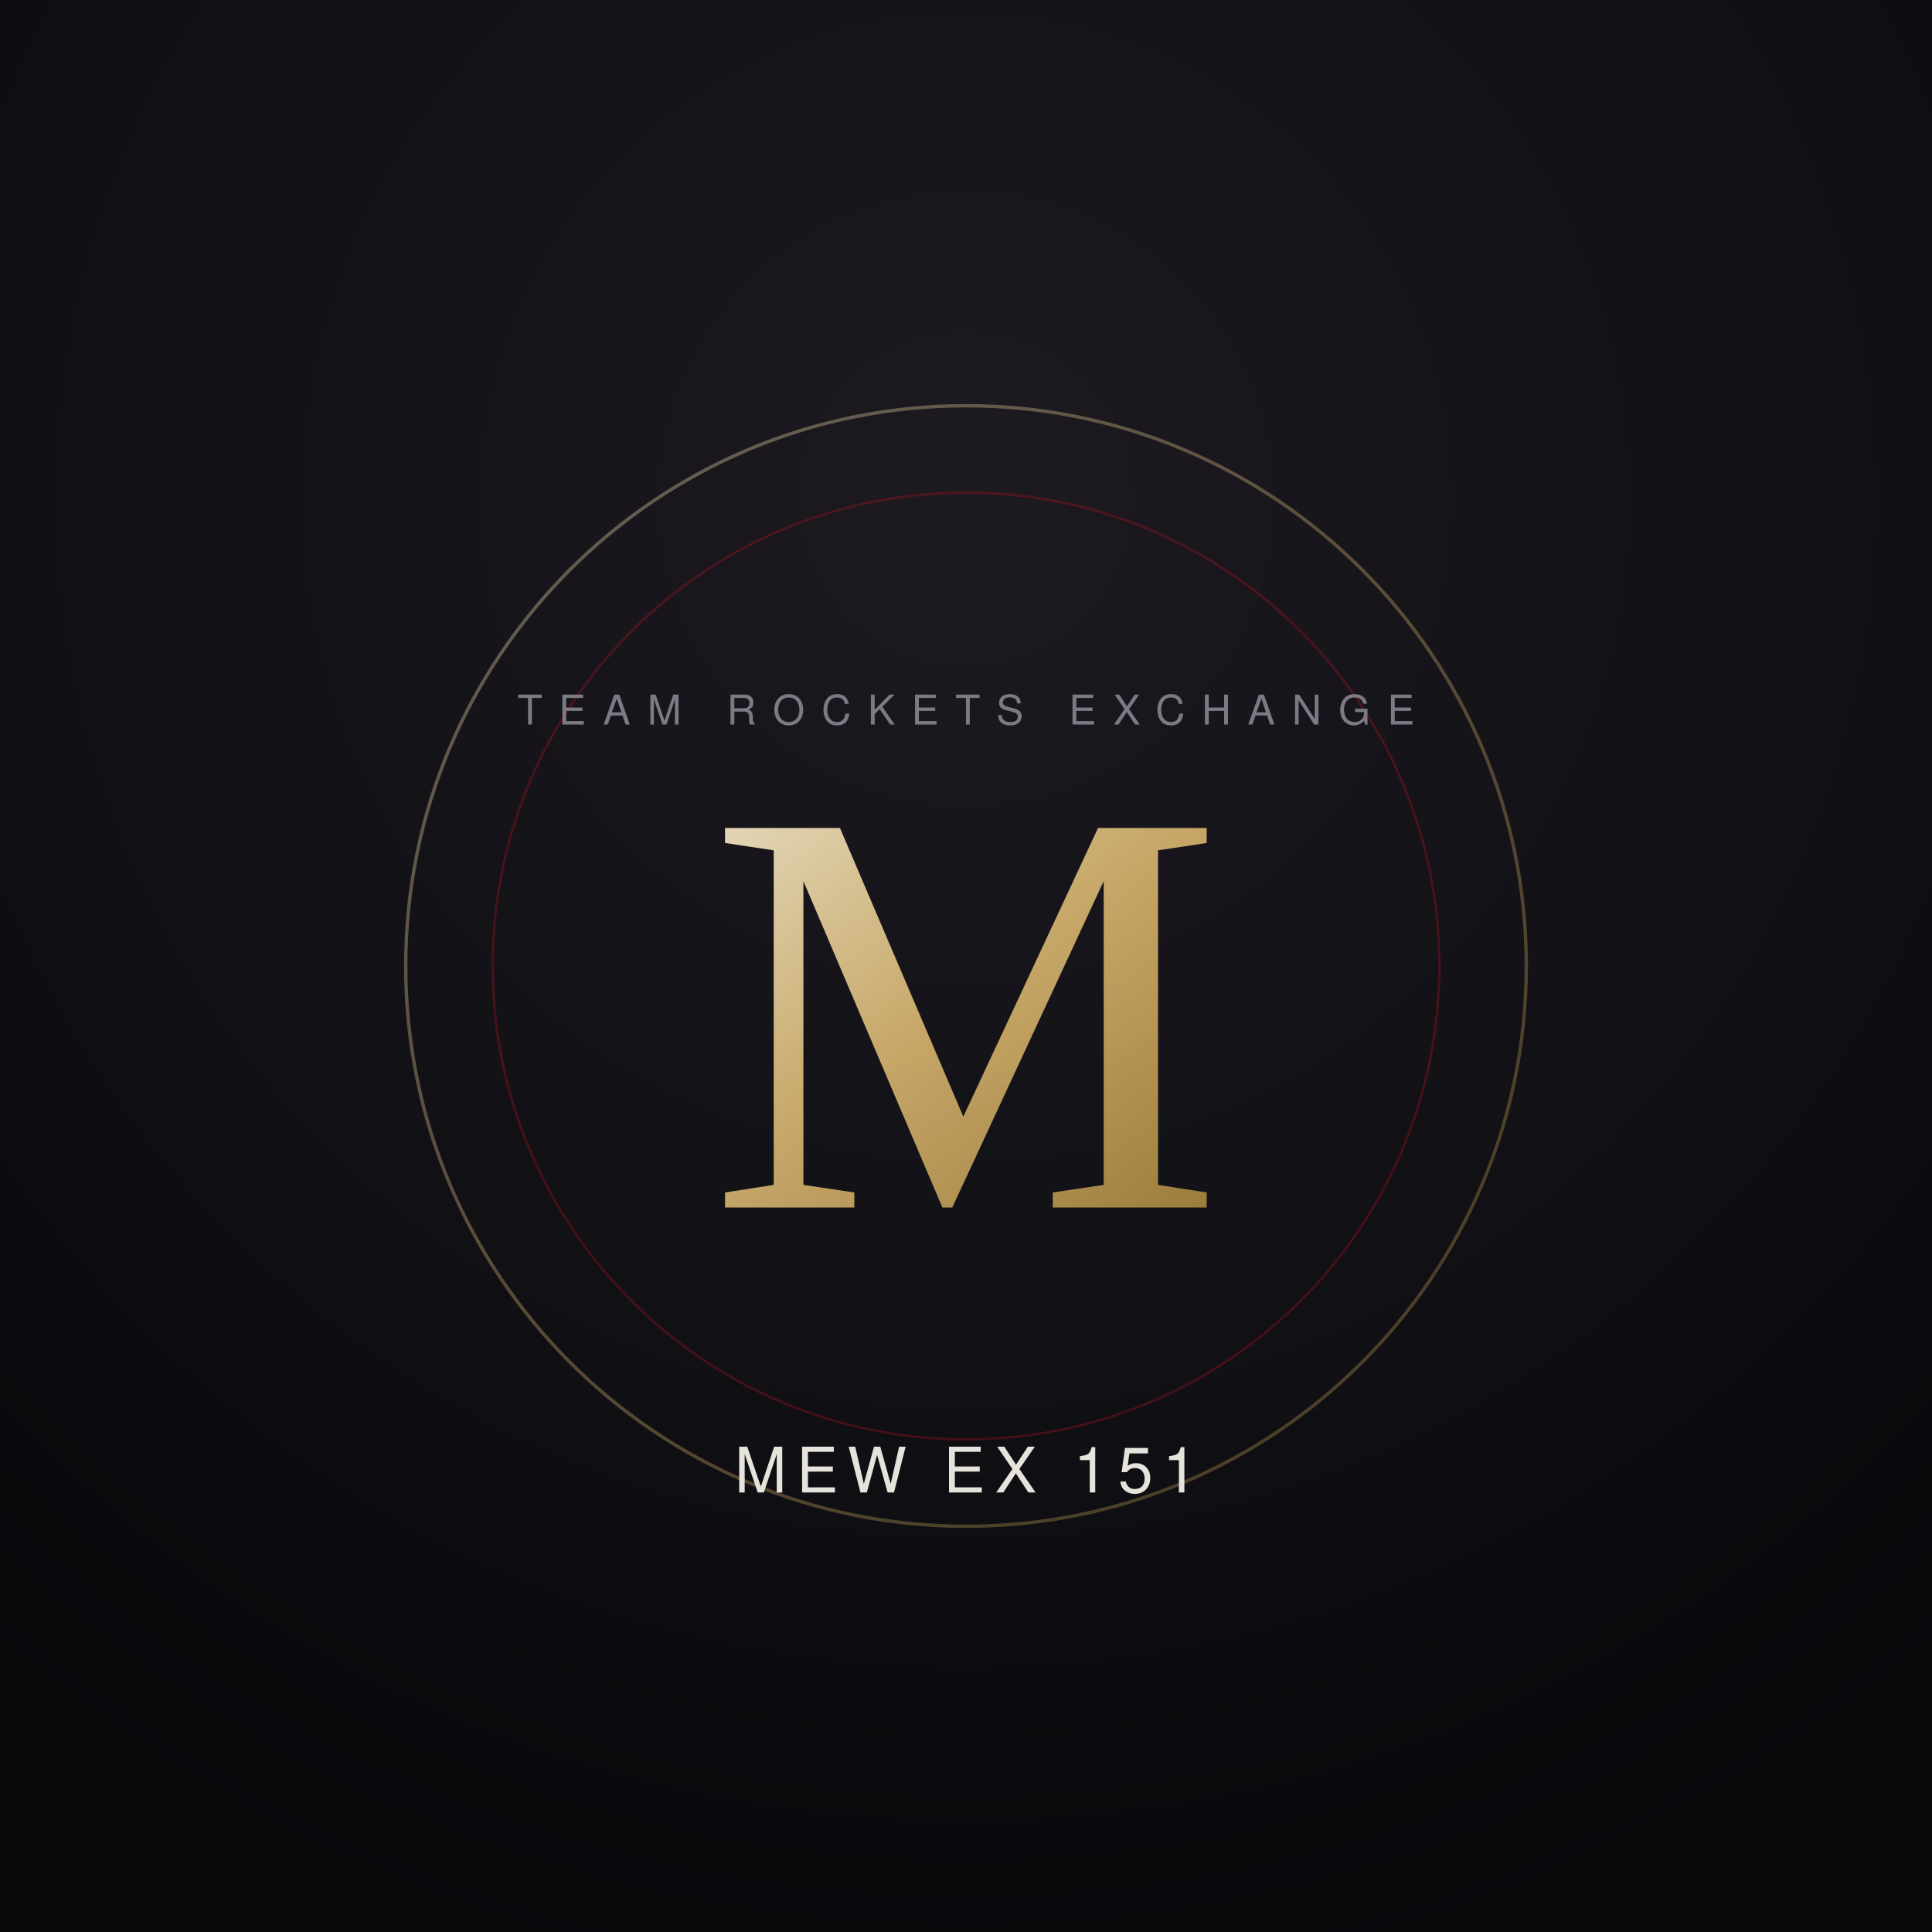
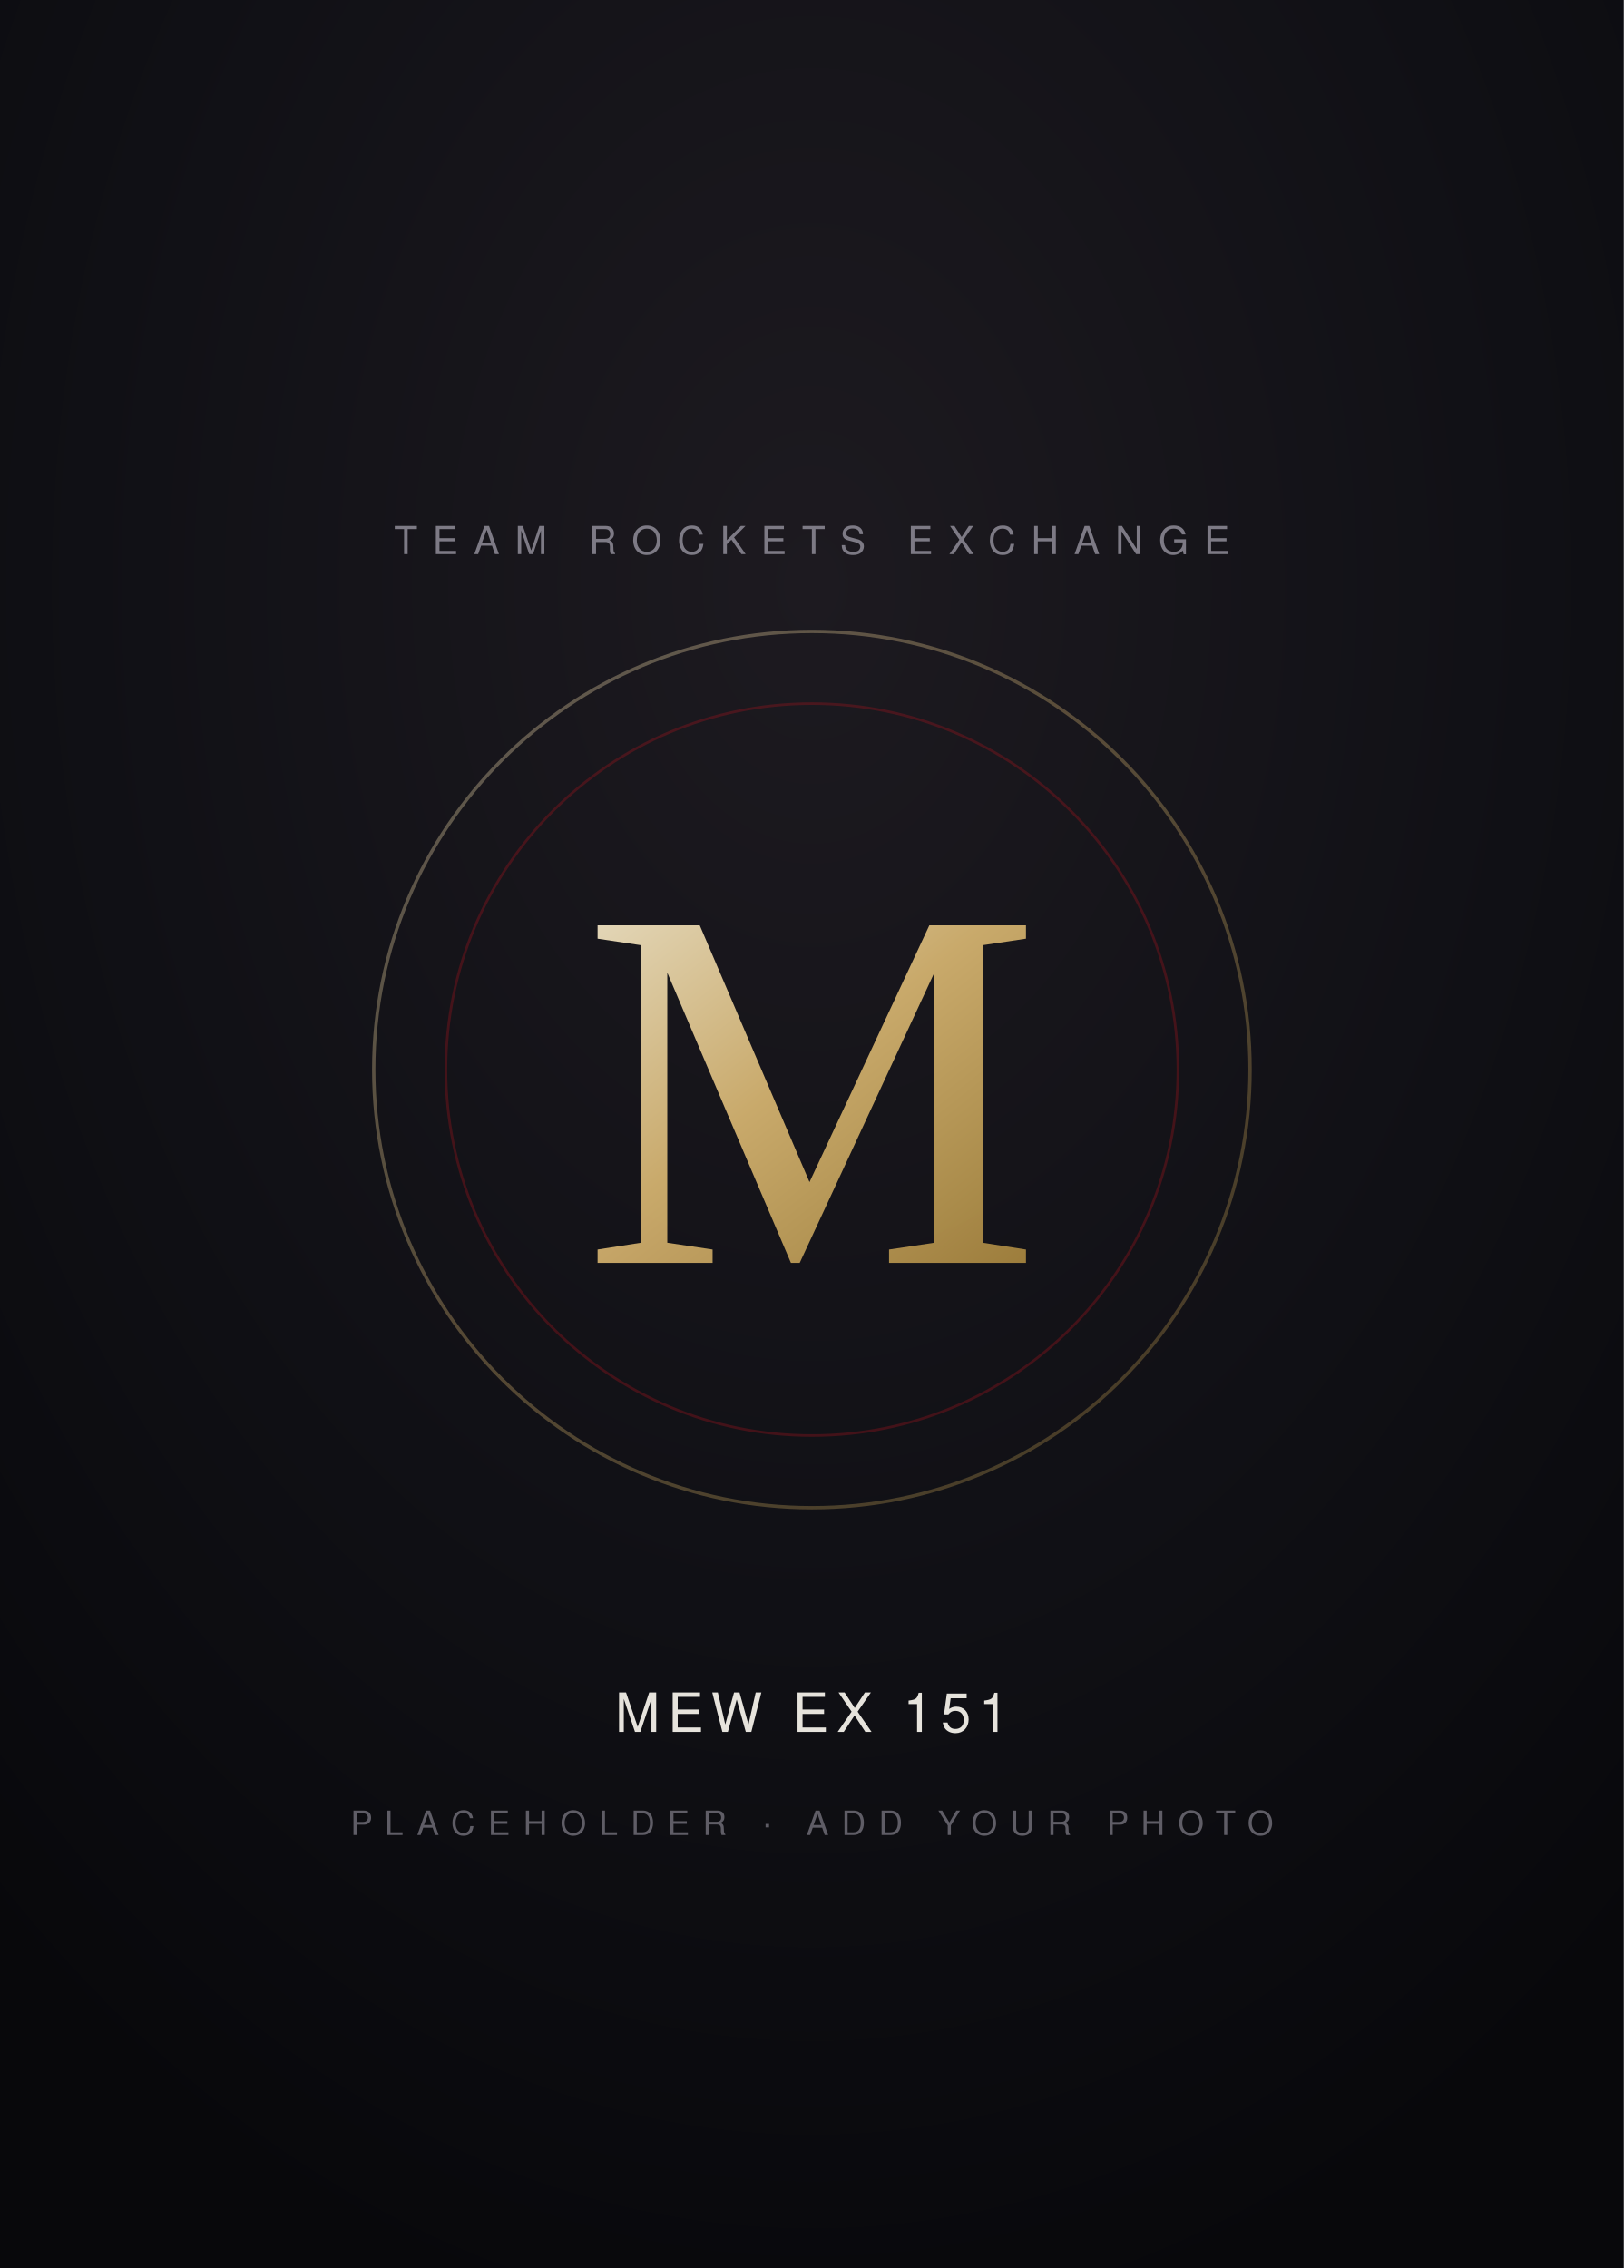
- <svg xmlns="http://www.w3.org/2000/svg" viewBox="0 0 800 800" width="800" height="800">
+ <svg xmlns="http://www.w3.org/2000/svg" viewBox="0 0 630 880" width="630" height="880">
  <defs>
    <radialGradient id="bg" cx="50%" cy="26%" r="78%">
      <stop offset="0%" stop-color="#1d1a20" />
      <stop offset="58%" stop-color="#101015" />
      <stop offset="100%" stop-color="#08080b" />
    </radialGradient>
    <linearGradient id="gold" x1="0%" y1="0%" x2="100%" y2="100%">
      <stop offset="0%" stop-color="#f4e6c4" />
      <stop offset="45%" stop-color="#d8b672" />
      <stop offset="100%" stop-color="#a8873f" />
    </linearGradient>
  </defs>
-   <rect width="800" height="800" fill="url(#bg)" />
-   <circle cx="400" cy="400" r="232" fill="none" stroke="url(#gold)" stroke-opacity=".36" stroke-width="1.4" />
-   <circle cx="400" cy="400" r="196" fill="none" stroke="#c1121f" stroke-opacity=".3" stroke-width="1" />
-   <text x="400" y="300" text-anchor="middle" font-family="Helvetica,Arial,sans-serif" font-size="17" letter-spacing="7" fill="#7d7a85">TEAM ROCKETS EXCHANGE</text>
-   <text x="400" y="500" text-anchor="middle" font-family="Georgia,'Times New Roman',serif" font-size="240" fill="url(#gold)" fill-opacity=".92">M</text>
-   <text x="400" y="618" text-anchor="middle" font-family="Helvetica,Arial,sans-serif" font-size="26" letter-spacing="4" fill="#e6e3dc">MEW EX 151</text>
+   <rect width="630" height="880" fill="url(#bg)" />
+   <circle cx="315" cy="415" r="170" fill="none" stroke="url(#gold)" stroke-opacity=".34" stroke-width="1.3" />
+   <circle cx="315" cy="415" r="142" fill="none" stroke="#c1121f" stroke-opacity=".28" stroke-width="1" />
+   <text x="315" y="215" text-anchor="middle" font-family="Helvetica,Arial,sans-serif" font-size="15" letter-spacing="6" fill="#7d7a85">TEAM ROCKETS EXCHANGE</text>
+   <text x="315" y="490" text-anchor="middle" font-family="Georgia,'Times New Roman',serif" font-size="200" fill="url(#gold)" fill-opacity=".92">M</text>
+   <text x="315" y="672" text-anchor="middle" font-family="Helvetica,Arial,sans-serif" font-size="21" letter-spacing="3" fill="#e6e3dc">MEW EX 151</text>
+   <text x="315" y="712" text-anchor="middle" font-family="Helvetica,Arial,sans-serif" font-size="13" letter-spacing="5" fill="#5f5d66">PLACEHOLDER · ADD YOUR PHOTO</text>
</svg>
